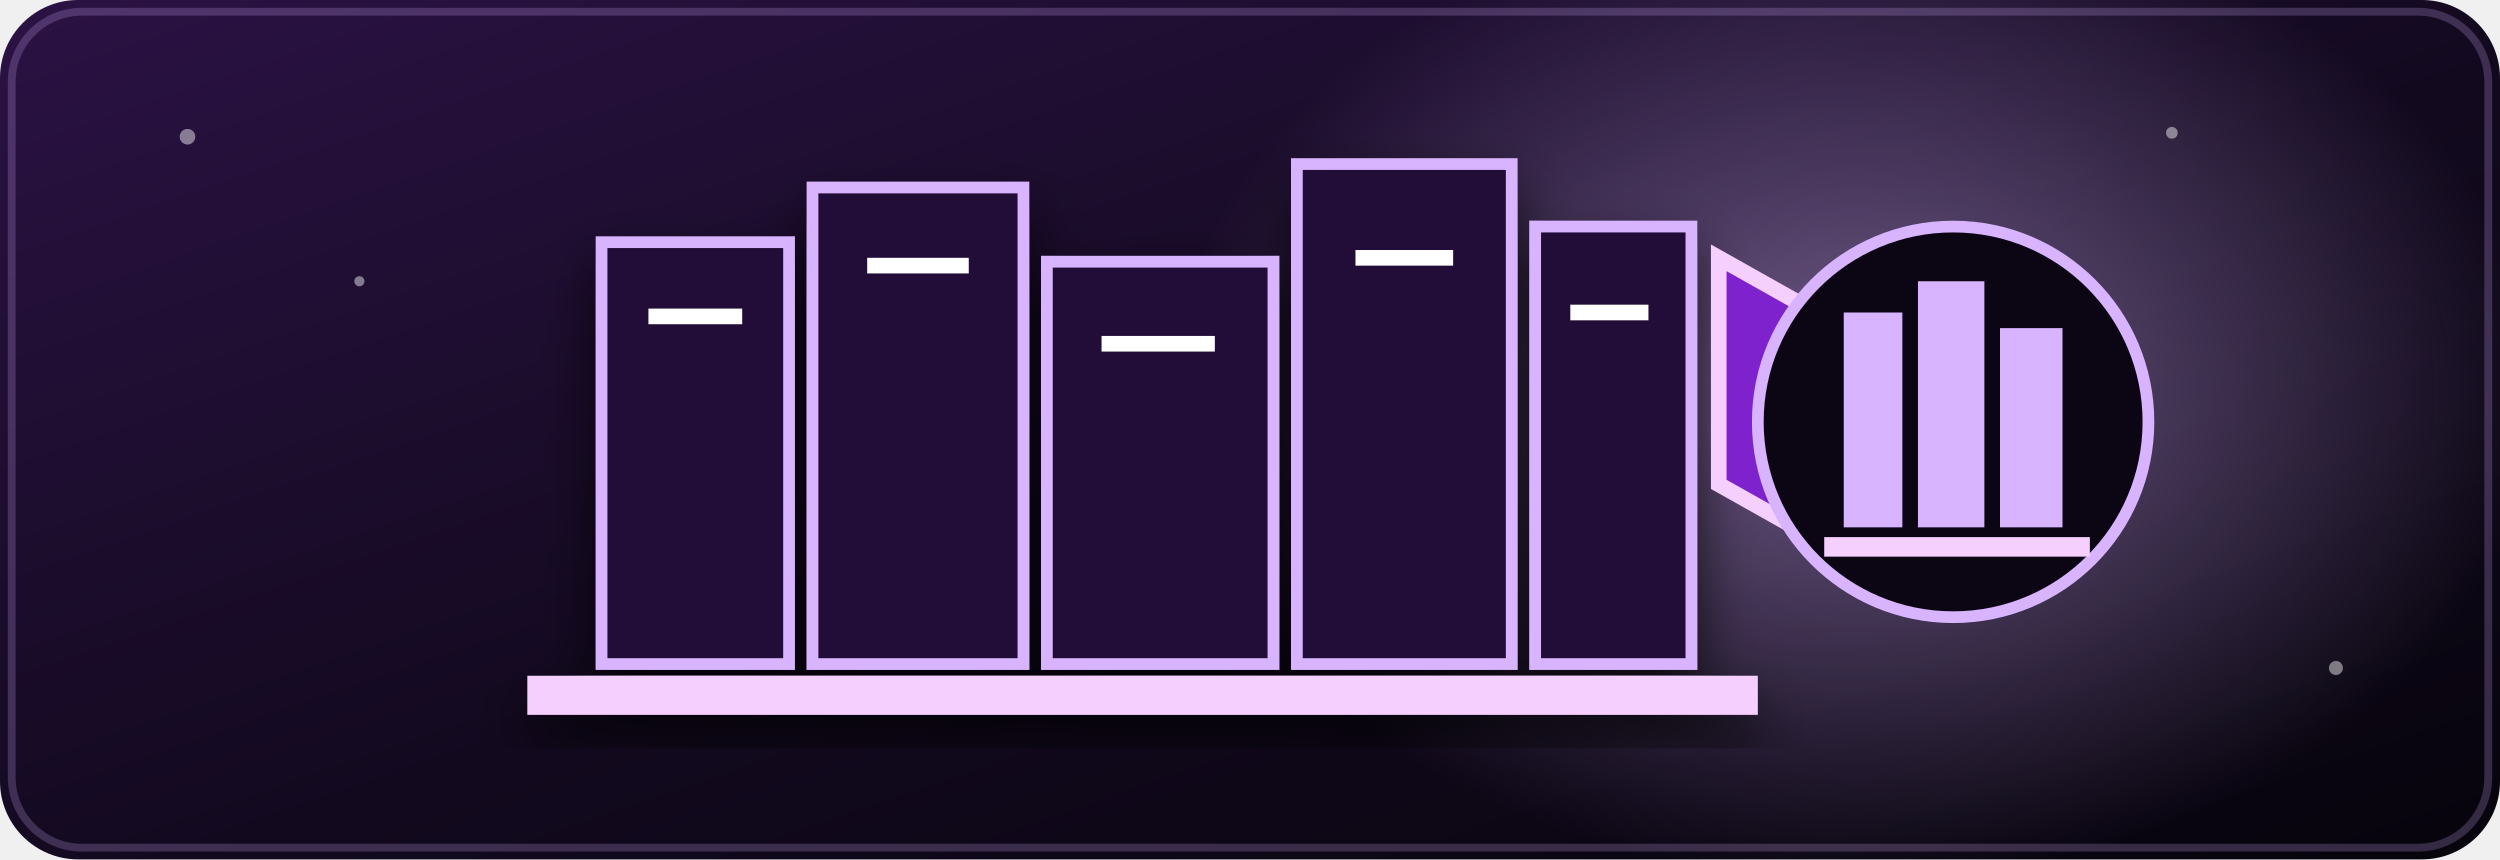
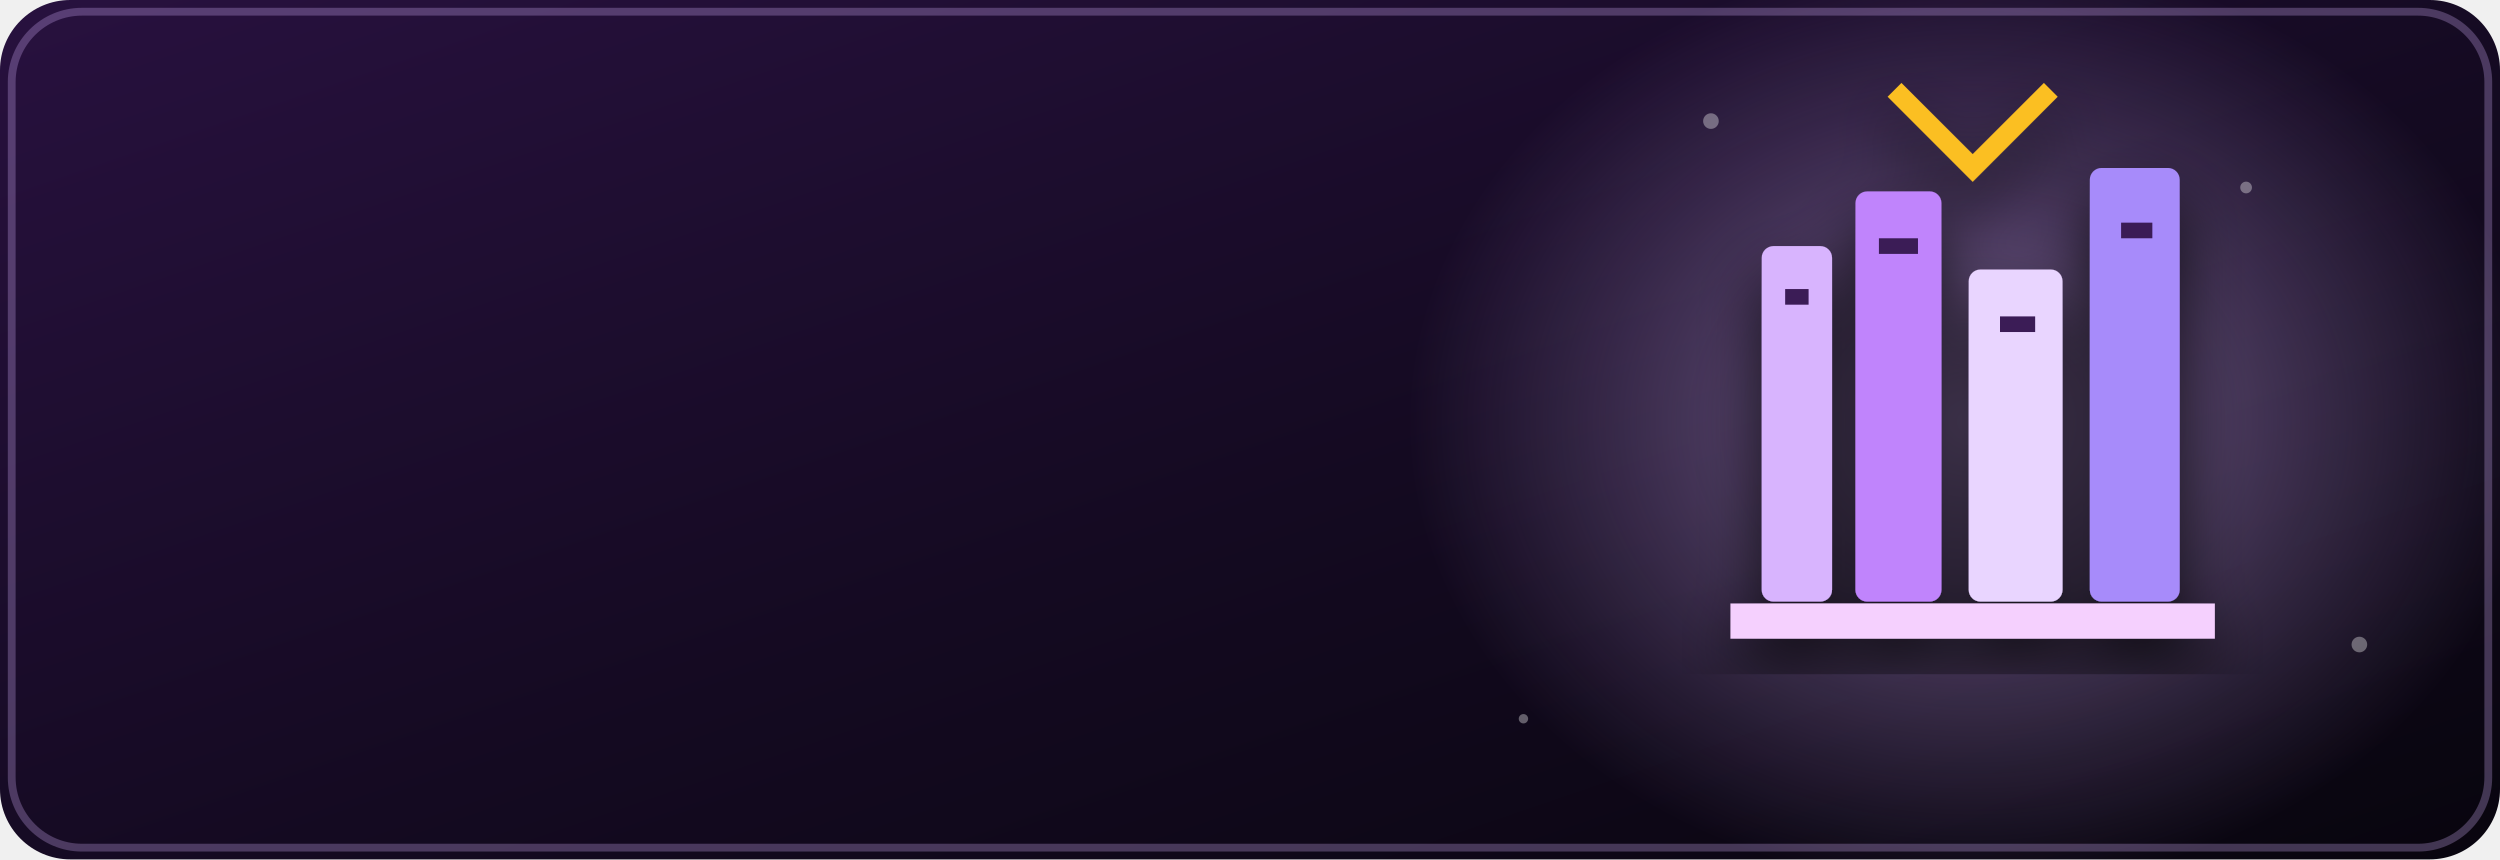
<svg xmlns="http://www.w3.org/2000/svg" viewBox="0 0 640 220" aria-hidden="true">
  <defs>
-     <linearGradient id="b" x2="1" y2="1">
-       <stop stop-color="#2b1244" />
-       <stop offset=".55" stop-color="#12091e" />
-       <stop offset="1" stop-color="#07040d" />
+     <linearGradient id="bg" x2="1" y2="1">
+       <stop stop-color="#28113f" />
+       <stop offset=".55" stop-color="#140a21" />
+       <stop offset="1" stop-color="#08050e" />
    </linearGradient>
-     <radialGradient id="g">
-       <stop stop-color="#d8b4fe" stop-opacity=".48" />
+     <radialGradient id="glow">
+       <stop stop-color="#d8b4fe" stop-opacity=".5" />
      <stop offset="1" stop-color="#d8b4fe" stop-opacity="0" />
    </radialGradient>
-     <filter id="s">
-       <feDropShadow dx="0" dy="7" stdDeviation="7" flood-color="#000" flood-opacity=".7" />
+     <filter id="shadow">
+       <feDropShadow dx="0" dy="8" stdDeviation="8" flood-color="#000" flood-opacity=".75" />
    </filter>
  </defs>
-   <rect width="640" height="220" rx="20" fill="url(#b)" />
-   <ellipse cx="475" cy="100" rx="175" ry="125" fill="url(#g)" />
-   <g fill="#fff" opacity=".45">
-     <circle cx="48" cy="35" r="2" />
-     <circle cx="92" cy="72" r="1.3" />
-     <circle cx="556" cy="34" r="1.5" />
-     <circle cx="598" cy="171" r="1.8" />
+   <rect width="640" height="220" rx="18" fill="url(#bg)" />
+   <ellipse cx="505" cy="108" rx="145" ry="120" fill="url(#glow)" />
+   <g opacity=".35" fill="#fff">
+     <circle cx="438" cy="31" r="2" />
+     <circle cx="575" cy="48" r="1.5" />
+     <circle cx="604" cy="165" r="2" />
+     <circle cx="390" cy="184" r="1.2" />
  </g>
-   <g filter="url(#s)">
-     <path d="M135 178h315" stroke="#f5d0fe" stroke-width="10" />
-     <path d="M154 62h48v108h-48zM208 48h54v122h-54zM268 67h58v103h-58zM332 42h55v128h-55zM393 58h40v112h-40z" fill="#241039" stroke="#d8b4fe" stroke-width="3" />
-     <path d="M166 81h24M222 68h26M282 88h29M347 66h25M402 80h20" stroke="#fff" stroke-width="4" />
+   <g transform="translate(505 111)" filter="url(#shadow)">
+     <path d="M-62 48h124" stroke="#f5d0fe" stroke-width="9" />
+     <rect x="-54" y="-48" width="18" height="91" rx="3" fill="#d8b4fe" />
+     <rect x="-30" y="-62" width="22" height="105" rx="3" fill="#c084fc" />
+     <rect x="-1" y="-42" width="24" height="85" rx="3" fill="#e9d5ff" />
+     <rect x="30" y="-68" width="23" height="111" rx="3" fill="#a78bfa" />
+     <path d="M-48-35h6M-24-48h10M7-28h9M38-52h8" stroke="#3b1b57" stroke-width="4" />
+     <path d="M-20-88l20 20 20-20" fill="none" stroke="#fbbf24" stroke-width="5" />
  </g>
-   <path d="M472 142l-32-18V66l32 18 32-18v58z" fill="#7e22ce" stroke="#f5d0fe" stroke-width="4" />
-   <path d="M472 84v58" stroke="#f5d0fe" stroke-width="3" />
-   <rect x="3" y="3" width="634" height="214" rx="18" fill="none" stroke="#d8b4fe" stroke-opacity=".22" stroke-width="2" />
-   <g transform="translate(500 108)">
-     <circle r="50" fill="#0c0614" stroke="#d8b4fe" stroke-width="3" />
-     <path d="M-28-28h15v55h-15zM-9-36h17v63H-9zM12-24h16v51H12z" fill="#d8b4fe" />
-     <path d="M-33 32h68" stroke="#f5d0fe" stroke-width="5" />
-   </g>
+   <rect x="3" y="3" width="634" height="214" rx="18" fill="none" stroke="#d8b4fe" stroke-opacity=".28" stroke-width="2" />
</svg>
